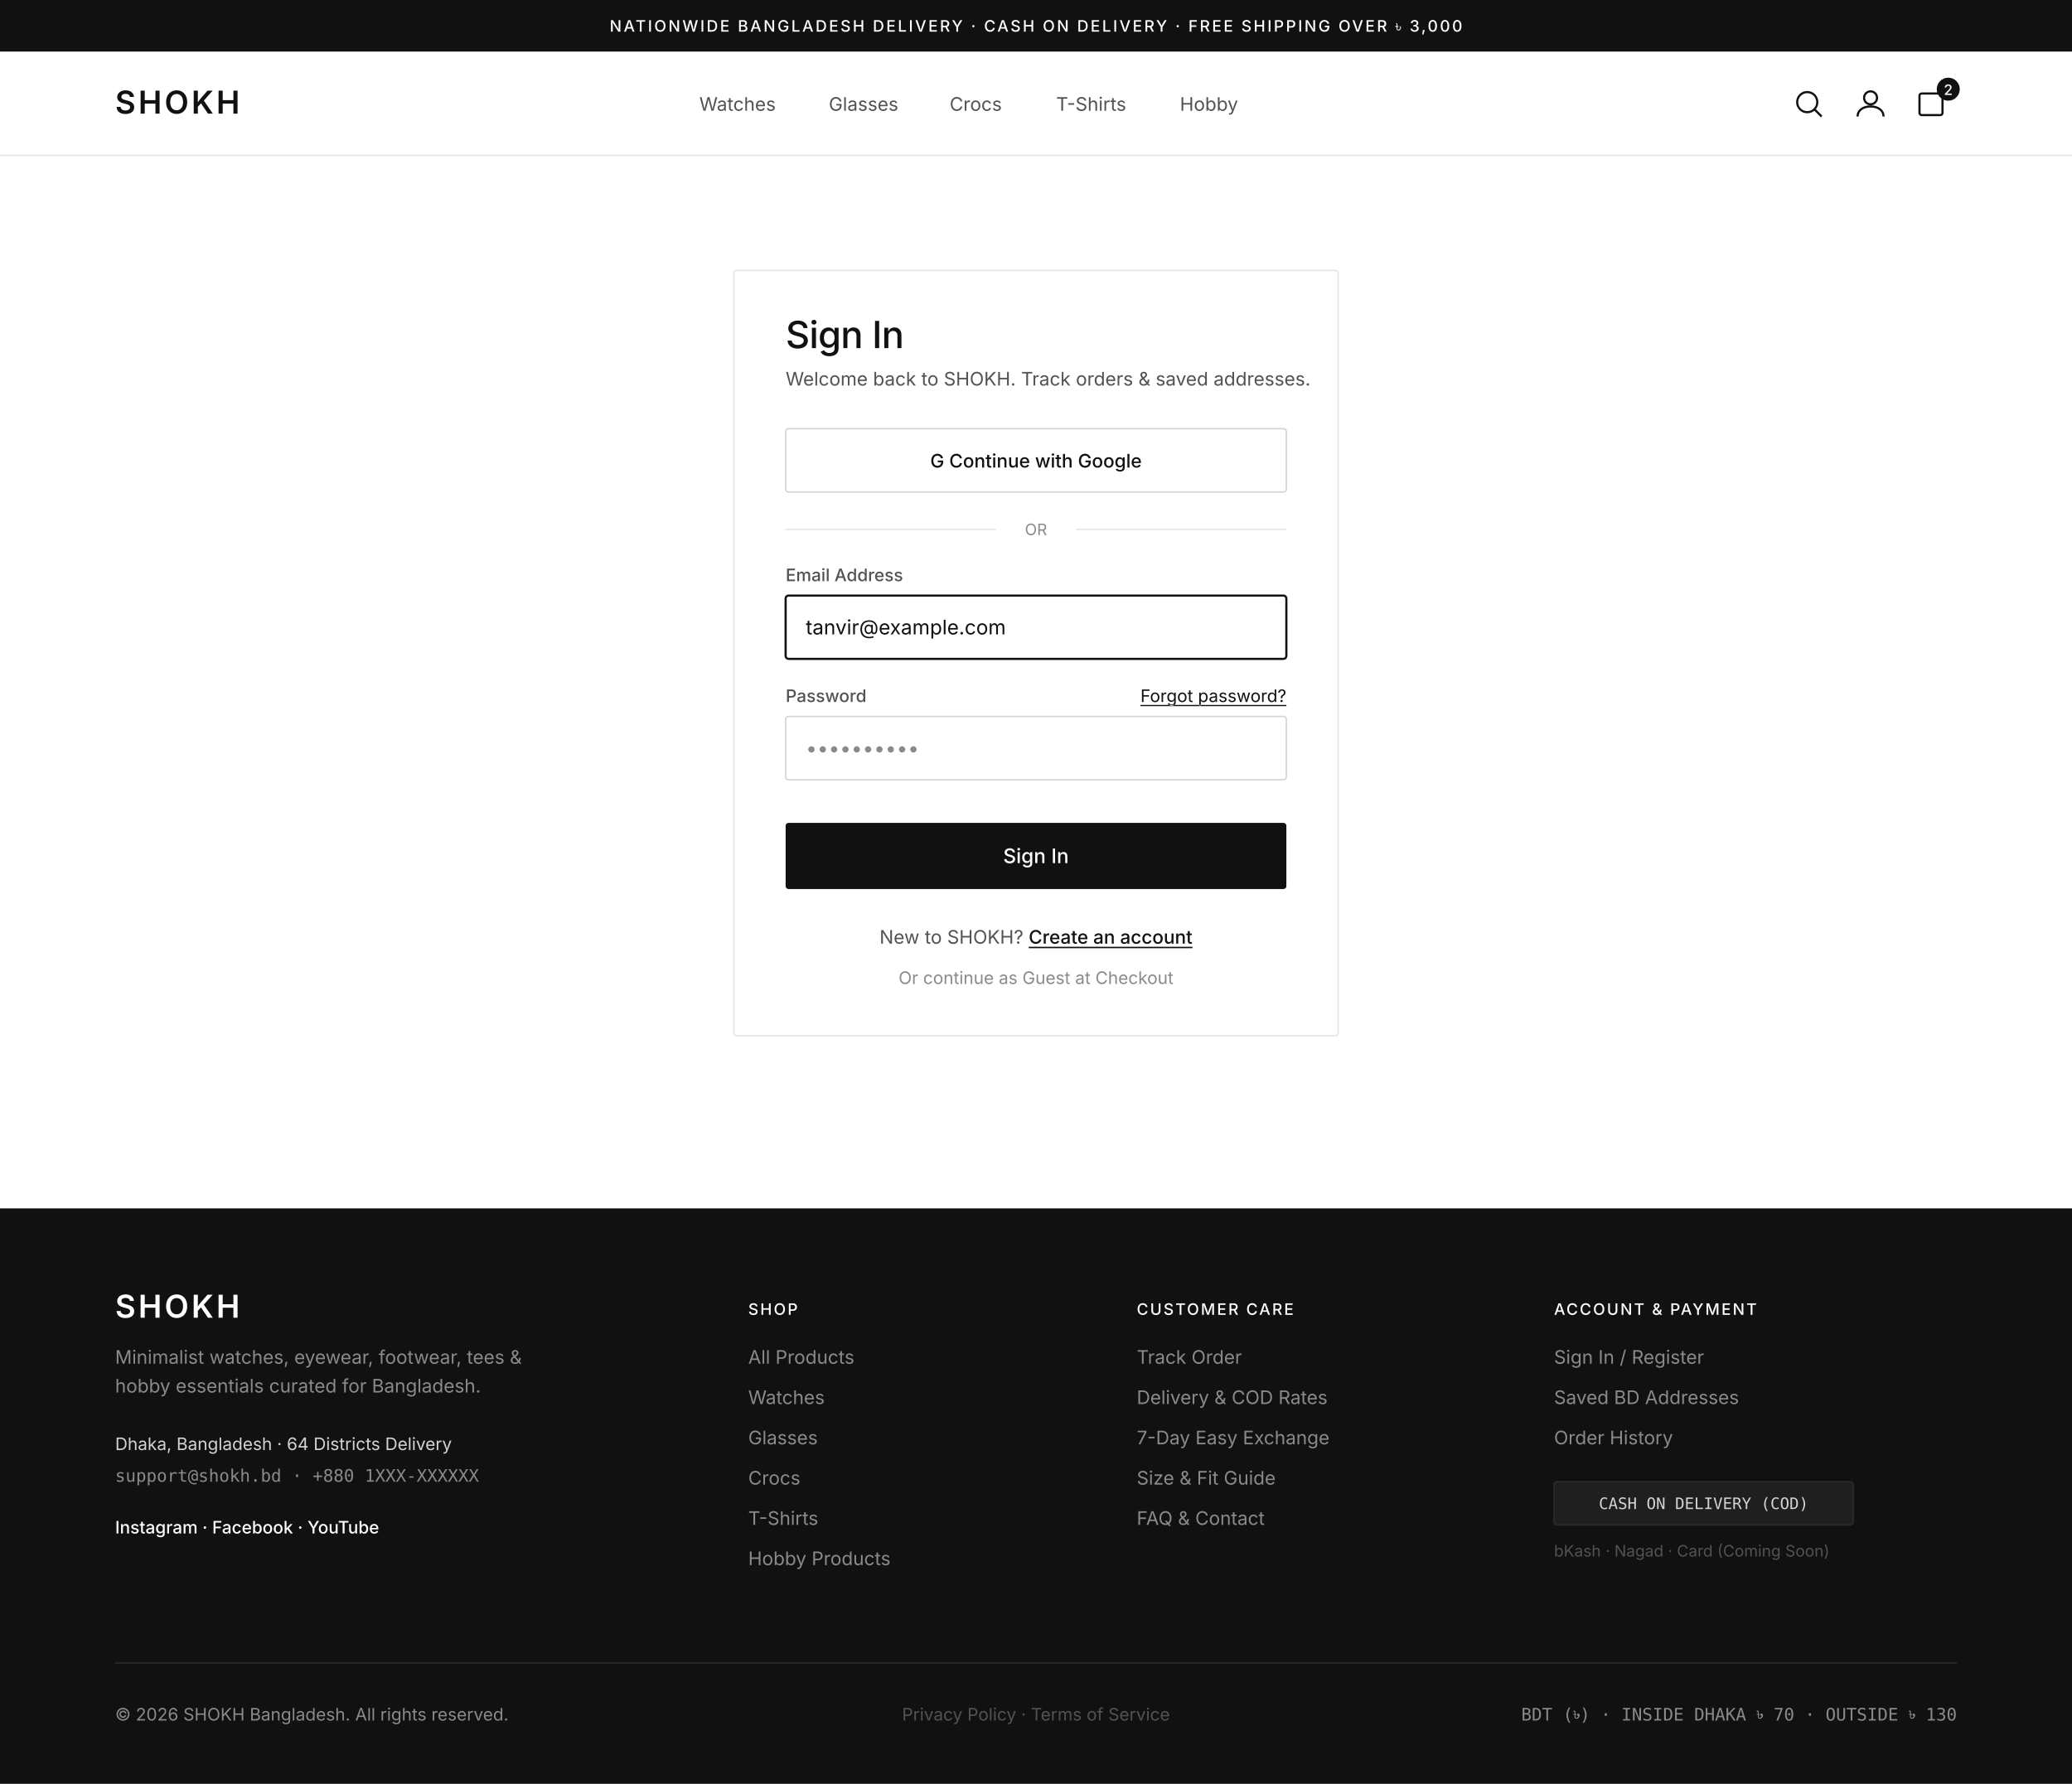
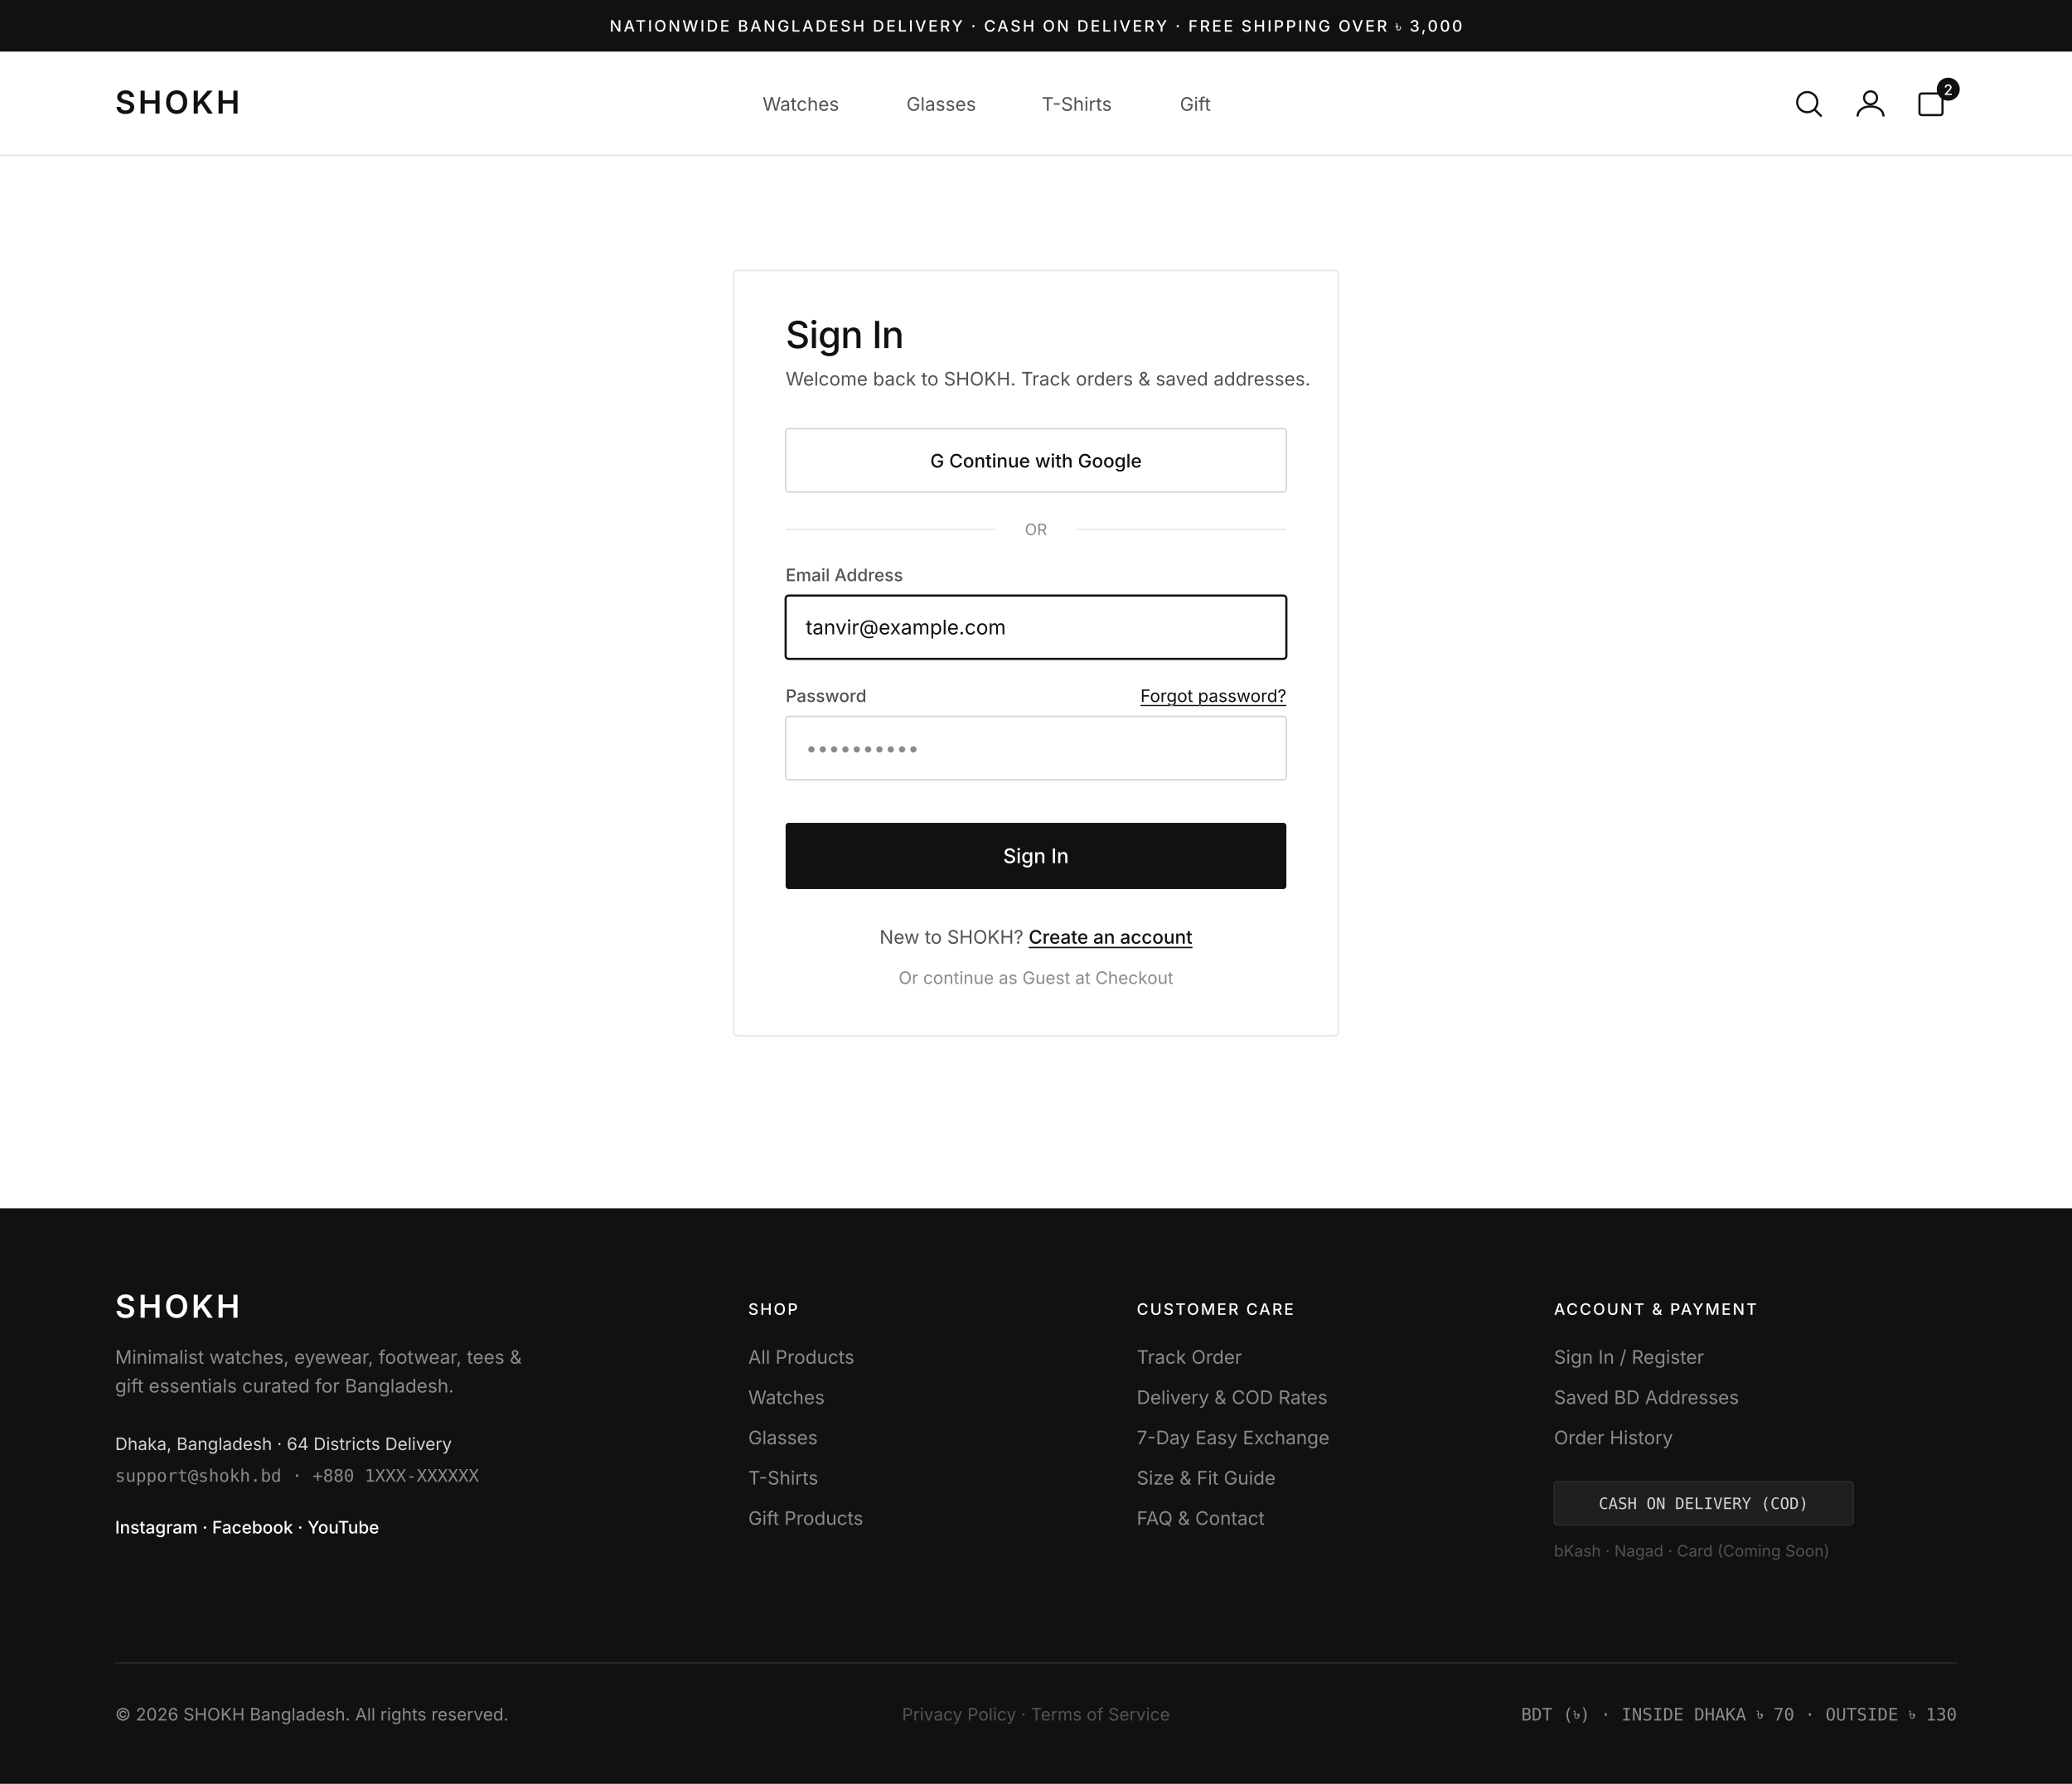
<svg xmlns="http://www.w3.org/2000/svg" width="1440" height="1240" viewBox="0 0 1440 1240" fill="none">
  <rect id="Login-Desktop-BG" width="1440" height="1240" fill="#FFFFFF" />
  <g id="01-Navbar">
    <rect width="1440" height="36" fill="#111111" />
    <text x="720" y="22" text-anchor="middle" fill="#FFFFFF" font-family="Inter, sans-serif" font-size="11" font-weight="500" letter-spacing="1.4">NATIONWIDE BANGLADESH DELIVERY  ·  CASH ON DELIVERY  ·  FREE SHIPPING OVER ৳ 3,000</text>
    <rect y="36" width="1440" height="72" fill="#FFFFFF" />
    <line x1="0" y1="108" x2="1440" y2="108" stroke="#E5E5E5" />
    <text x="80" y="79" fill="#111111" font-family="Inter, sans-serif" font-size="22" font-weight="600" letter-spacing="1.8">SHOKH</text>
-     <text x="486" y="77" fill="#525252" font-family="Inter, sans-serif" font-size="13">Watches</text>
-     <text x="576" y="77" fill="#525252" font-family="Inter, sans-serif" font-size="13">Glasses</text>
-     <text x="660" y="77" fill="#525252" font-family="Inter, sans-serif" font-size="13">Crocs</text>
-     <text x="734" y="77" fill="#525252" font-family="Inter, sans-serif" font-size="13">T-Shirts</text>
-     <text x="820" y="77" fill="#525252" font-family="Inter, sans-serif" font-size="13">Hobby</text>
+     <text x="530" y="77" fill="#525252" font-family="Inter, sans-serif" font-size="13">Watches</text>
+     <text x="630" y="77" fill="#525252" font-family="Inter, sans-serif" font-size="13">Glasses</text>
+     <text x="724" y="77" fill="#525252" font-family="Inter, sans-serif" font-size="13">T-Shirts</text>
+     <text x="820" y="77" fill="#525252" font-family="Inter, sans-serif" font-size="13">Gift</text>
    <circle cx="1256" cy="71" r="7" stroke="#111111" stroke-width="1.5" />
    <line x1="1261" y1="76" x2="1266" y2="81" stroke="#111111" stroke-width="1.5" />
    <circle cx="1300" cy="68" r="4.5" stroke="#111111" stroke-width="1.5" />
    <path d="M1291 81C1291 76.5 1295 74 1300 74C1305 74 1309 76.5 1309 81" stroke="#111111" stroke-width="1.5" />
    <rect x="1334" y="65" width="16" height="15" rx="1.5" stroke="#111111" stroke-width="1.5" />
    <circle cx="1354" cy="62" r="8" fill="#111111" />
    <text x="1354" y="66" text-anchor="middle" fill="#FFFFFF" font-family="Inter, sans-serif" font-size="10" font-weight="500">2</text>
  </g>
  <g id="02-Login-Card">
    <rect x="510" y="188" width="420" height="532" rx="2" fill="#FFFFFF" stroke="#E5E5E5" />
    <text x="546" y="242" fill="#111111" font-family="Inter, sans-serif" font-size="26" font-weight="500" letter-spacing="-0.4">Sign In</text>
    <text x="546" y="268" fill="#525252" font-family="Inter, sans-serif" font-size="13">Welcome back to SHOKH. Track orders &amp; saved addresses.</text>
    <rect x="546" y="298" width="348" height="44" rx="2" fill="#FFFFFF" stroke="#D4D4D4" />
    <text x="720" y="325" text-anchor="middle" fill="#111111" font-family="Inter, sans-serif" font-size="13" font-weight="500">G   Continue with Google</text>
    <line x1="546" y1="368" x2="692" y2="368" stroke="#E5E5E5" />
    <text x="720" y="372" text-anchor="middle" fill="#8A8A8A" font-family="Inter, sans-serif" font-size="11">OR</text>
    <line x1="748" y1="368" x2="894" y2="368" stroke="#E5E5E5" />
    <text x="546" y="404" fill="#525252" font-family="Inter, sans-serif" font-size="12" font-weight="500">Email Address</text>
    <rect x="546" y="414" width="348" height="44" rx="2" fill="#FFFFFF" stroke="#111111" stroke-width="1.5" />
    <text x="560" y="441" fill="#111111" font-family="Inter, sans-serif" font-size="14">tanvir@example.com</text>
    <text x="546" y="488" fill="#525252" font-family="Inter, sans-serif" font-size="12" font-weight="500">Password</text>
    <text x="894" y="488" text-anchor="end" fill="#111111" font-family="Inter, sans-serif" font-size="12" text-decoration="underline">Forgot password?</text>
    <rect x="546" y="498" width="348" height="44" rx="2" fill="#FFFFFF" stroke="#D4D4D4" />
    <text x="560" y="525" fill="#8A8A8A" font-family="Inter, sans-serif" font-size="14">••••••••••</text>
    <rect x="546" y="572" width="348" height="46" rx="2" fill="#111111" />
    <text x="720" y="600" text-anchor="middle" fill="#FFFFFF" font-family="Inter, sans-serif" font-size="14" font-weight="500">Sign In</text>
    <text x="720" y="656" text-anchor="middle" fill="#525252" font-family="Inter, sans-serif" font-size="13">New to SHOKH? <tspan fill="#111111" font-weight="500" text-decoration="underline">Create an account</tspan>
    </text>
    <text x="720" y="684" text-anchor="middle" fill="#8A8A8A" font-family="Inter, sans-serif" font-size="12">Or continue as Guest at Checkout</text>
  </g>
  <g id="03-Footer" transform="translate(0, 840)">
    <rect width="1440" height="400" fill="#111111" />
    <text x="80" y="76" fill="#FFFFFF" font-family="Inter, sans-serif" font-size="22" font-weight="600" letter-spacing="1.8">SHOKH</text>
    <text x="80" y="108" fill="#8A8A8A" font-family="Inter, sans-serif" font-size="13">Minimalist watches, eyewear, footwear, tees &amp;</text>
-     <text x="80" y="128" fill="#8A8A8A" font-family="Inter, sans-serif" font-size="13">hobby essentials curated for Bangladesh.</text>
+     <text x="80" y="128" fill="#8A8A8A" font-family="Inter, sans-serif" font-size="13">gift essentials curated for Bangladesh.</text>
    <text x="80" y="168" fill="#D4D4D4" font-family="Inter, sans-serif" font-size="12">Dhaka, Bangladesh · 64 Districts Delivery</text>
    <text x="80" y="190" fill="#8A8A8A" font-family="JetBrains Mono, monospace" font-size="12">support@shokh.bd  ·  +880 1XXX-XXXXXX</text>
    <text x="80" y="226" fill="#FFFFFF" font-family="Inter, sans-serif" font-size="12" font-weight="500">Instagram   ·   Facebook   ·   YouTube</text>
    <text x="520" y="74" fill="#FFFFFF" font-family="Inter, sans-serif" font-size="11" font-weight="500" letter-spacing="1.2">SHOP</text>
    <text x="520" y="108" fill="#8A8A8A" font-family="Inter, sans-serif" font-size="13">All Products</text>
    <text x="520" y="136" fill="#8A8A8A" font-family="Inter, sans-serif" font-size="13">Watches</text>
    <text x="520" y="164" fill="#8A8A8A" font-family="Inter, sans-serif" font-size="13">Glasses</text>
-     <text x="520" y="192" fill="#8A8A8A" font-family="Inter, sans-serif" font-size="13">Crocs</text>
-     <text x="520" y="220" fill="#8A8A8A" font-family="Inter, sans-serif" font-size="13">T-Shirts</text>
-     <text x="520" y="248" fill="#8A8A8A" font-family="Inter, sans-serif" font-size="13">Hobby Products</text>
+     <text x="520" y="192" fill="#8A8A8A" font-family="Inter, sans-serif" font-size="13">T-Shirts</text>
+     <text x="520" y="220" fill="#8A8A8A" font-family="Inter, sans-serif" font-size="13">Gift Products</text>
    <text x="790" y="74" fill="#FFFFFF" font-family="Inter, sans-serif" font-size="11" font-weight="500" letter-spacing="1.2">CUSTOMER CARE</text>
    <text x="790" y="108" fill="#8A8A8A" font-family="Inter, sans-serif" font-size="13">Track Order</text>
    <text x="790" y="136" fill="#8A8A8A" font-family="Inter, sans-serif" font-size="13">Delivery &amp; COD Rates</text>
    <text x="790" y="164" fill="#8A8A8A" font-family="Inter, sans-serif" font-size="13">7-Day Easy Exchange</text>
    <text x="790" y="192" fill="#8A8A8A" font-family="Inter, sans-serif" font-size="13">Size &amp; Fit Guide</text>
    <text x="790" y="220" fill="#8A8A8A" font-family="Inter, sans-serif" font-size="13">FAQ &amp; Contact</text>
    <text x="1080" y="74" fill="#FFFFFF" font-family="Inter, sans-serif" font-size="11" font-weight="500" letter-spacing="1.2">ACCOUNT &amp; PAYMENT</text>
    <text x="1080" y="108" fill="#8A8A8A" font-family="Inter, sans-serif" font-size="13">Sign In / Register</text>
    <text x="1080" y="136" fill="#8A8A8A" font-family="Inter, sans-serif" font-size="13">Saved BD Addresses</text>
    <text x="1080" y="164" fill="#8A8A8A" font-family="Inter, sans-serif" font-size="13">Order History</text>
    <rect x="1080" y="190" width="208" height="30" rx="2" fill="#1F1F1F" stroke="#2A2A2A" />
    <text x="1184" y="209" text-anchor="middle" fill="#D4D4D4" font-family="JetBrains Mono, monospace" font-size="11">CASH ON DELIVERY (COD)</text>
    <text x="1080" y="242" fill="#525252" font-family="Inter, sans-serif" font-size="11">bKash · Nagad · Card (Coming Soon)</text>
    <line x1="80" y1="316" x2="1360" y2="316" stroke="#2A2A2A" />
    <text x="80" y="356" fill="#8A8A8A" font-family="Inter, sans-serif" font-size="12">© 2026 SHOKH Bangladesh. All rights reserved.</text>
    <text x="720" y="356" text-anchor="middle" fill="#525252" font-family="Inter, sans-serif" font-size="12">Privacy Policy  ·  Terms of Service</text>
    <text x="1360" y="356" text-anchor="end" fill="#8A8A8A" font-family="JetBrains Mono, monospace" font-size="12">BDT (৳) · INSIDE DHAKA ৳ 70 · OUTSIDE ৳ 130</text>
  </g>
</svg>
